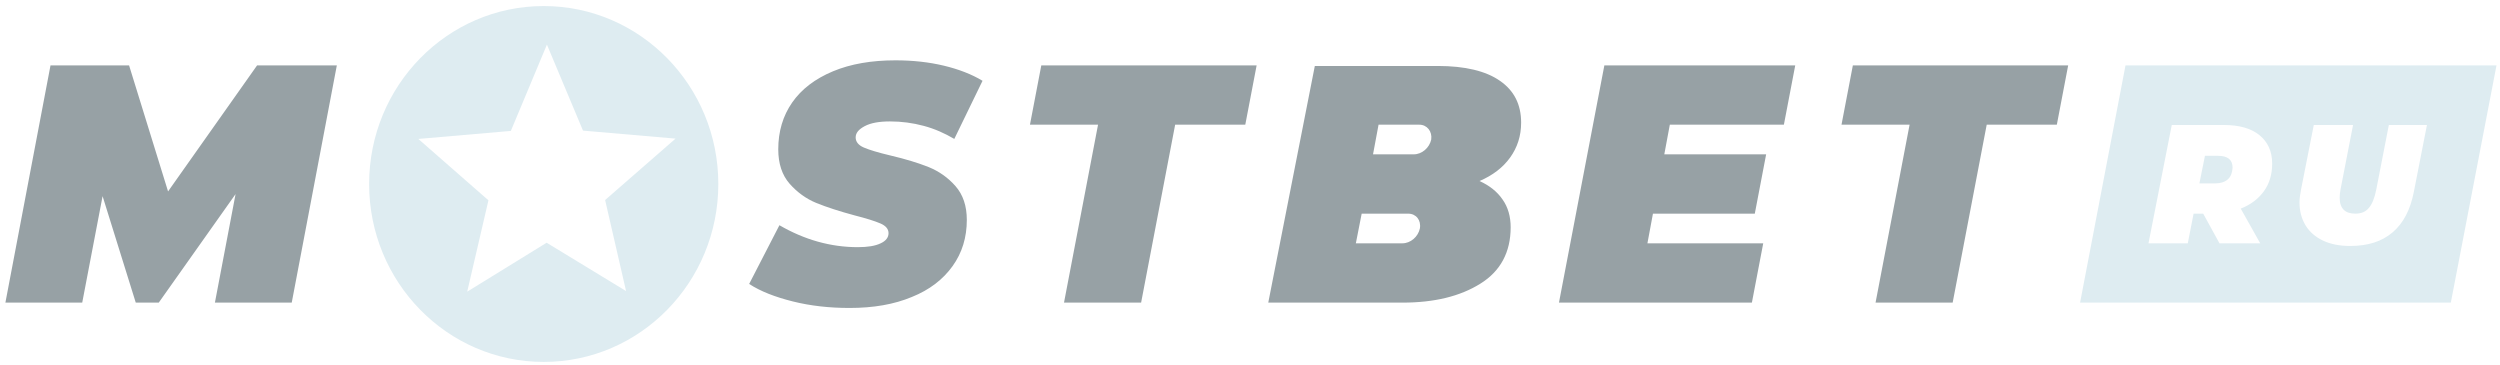
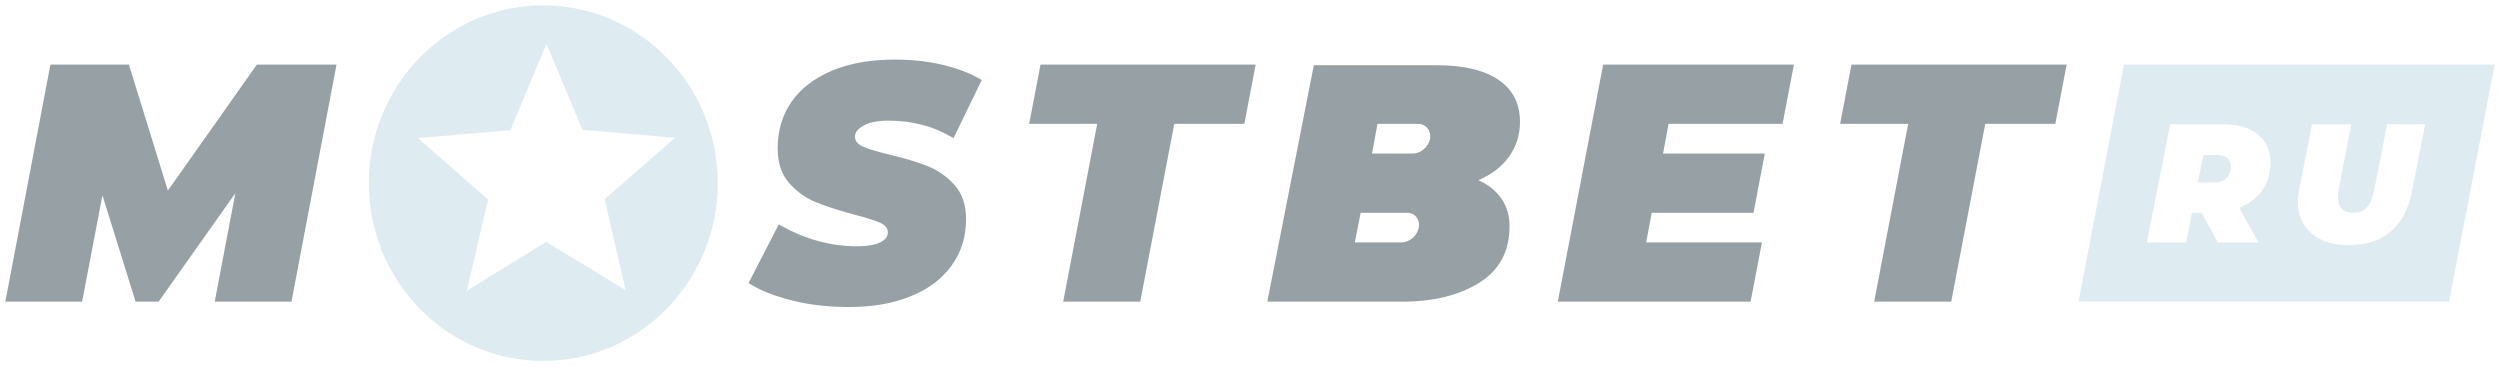
- <svg xmlns="http://www.w3.org/2000/svg" width="281" height="41" viewBox="0 0 281 41" fill="none">
+ <svg xmlns="http://www.w3.org/2000/svg" viewBox="0.007 0.08 281.2 41.2" fill="none">
  <path fill-rule="evenodd" clip-rule="evenodd" d="M231.188 14.015H223.306L219.479 34.015H210.812L214.638 14.015H206.985L208.261 7.348H232.463L231.188 14.015ZM187.688 14.015L187.067 17.348H198.514L197.239 24.015H185.791L185.17 27.348H198.187L196.912 34.015H175.227L180.33 7.348H201.785L200.509 14.015H187.688ZM166.298 20.348C167.41 20.848 168.294 21.548 168.882 22.415C169.503 23.281 169.798 24.348 169.798 25.548C169.798 28.348 168.653 30.481 166.397 31.881C164.107 33.315 161.196 34.015 157.631 34.015H142.553L147.786 7.415H161.621C164.663 7.415 167.018 7.981 168.588 9.081C170.19 10.181 170.975 11.748 170.975 13.781C170.975 15.281 170.55 16.581 169.733 17.715C168.915 18.848 167.77 19.715 166.298 20.348ZM152.398 27.348H157.631C158.547 27.348 159.397 26.615 159.594 25.681C159.757 24.748 159.168 24.015 158.285 24.015H153.052L152.398 27.348ZM159.528 14.015H154.949L154.328 17.348H158.907C159.823 17.348 160.673 16.615 160.869 15.681C161 14.781 160.411 14.015 159.528 14.015ZM132.087 14.015L128.261 34.015H119.594L123.42 14.015H115.767L117.042 7.348H141.245L139.97 14.015H132.087ZM103.829 14.148C102.586 13.815 101.343 13.648 100.035 13.648C98.825 13.648 97.876 13.815 97.19 14.181C96.503 14.548 96.176 14.948 96.176 15.448C96.176 15.915 96.47 16.315 97.091 16.581C97.713 16.848 98.694 17.148 100.101 17.481C101.801 17.881 103.208 18.315 104.385 18.781C105.53 19.248 106.544 19.948 107.394 20.915C108.244 21.881 108.67 23.148 108.67 24.715C108.67 26.681 108.146 28.415 107.067 29.915C105.988 31.415 104.483 32.581 102.488 33.381C100.493 34.215 98.171 34.615 95.489 34.615C93.232 34.615 91.106 34.381 89.111 33.881C87.116 33.381 85.481 32.748 84.205 31.915L87.607 25.315C90.419 26.948 93.363 27.781 96.405 27.781C97.517 27.781 98.367 27.648 98.988 27.348C99.577 27.081 99.872 26.681 99.872 26.215C99.872 25.748 99.577 25.381 98.956 25.115C98.334 24.848 97.386 24.548 96.078 24.215C94.344 23.748 92.905 23.281 91.76 22.815C90.615 22.348 89.602 21.615 88.751 20.648C87.901 19.681 87.476 18.381 87.476 16.781C87.476 14.781 87.999 13.015 89.046 11.515C90.092 10.015 91.629 8.848 93.625 8.015C95.62 7.181 97.974 6.781 100.656 6.781C102.586 6.781 104.418 6.981 106.086 7.381C107.754 7.781 109.226 8.348 110.436 9.081L107.263 15.615C106.184 14.981 105.072 14.481 103.829 14.148ZM24.156 34.015L26.478 21.815L17.844 34.015H15.26L11.531 22.048L9.242 34.015H0.607L5.677 7.348H14.508L18.89 21.515L28.898 7.348H37.86L32.791 34.015H24.156Z" fill="#97A1A5" />
  <path d="M249.308 17.514C250.387 17.514 250.941 17.947 250.942 18.846C250.909 19.413 250.747 19.847 250.42 20.147C250.091 20.447 249.602 20.613 249.014 20.613H247.213L247.836 17.514H249.308Z" fill="#DEECF1" />
  <path fill-rule="evenodd" clip-rule="evenodd" d="M275.472 34.014H233.802L238.907 7.348H280.607L275.472 34.014ZM258.629 21.346C258.53 21.88 258.464 22.348 258.464 22.748C258.464 23.748 258.695 24.581 259.151 25.347C259.61 26.08 260.264 26.647 261.113 27.047C261.964 27.447 262.979 27.647 264.155 27.647C266.15 27.647 267.722 27.148 268.931 26.114C270.14 25.081 270.926 23.581 271.319 21.549L272.789 14.049H268.506L267.098 21.28C266.903 22.279 266.61 22.98 266.25 23.38C265.89 23.813 265.399 24.014 264.745 24.014C264.188 24.014 263.732 23.88 263.436 23.58C263.142 23.28 262.979 22.847 262.979 22.247C262.979 21.947 263.011 21.646 263.077 21.28L264.483 14.049H260.07L258.629 21.346ZM241.49 27.348H245.906L246.56 24.014H247.64L249.469 27.348H254.05L251.858 23.447C252.971 23.013 253.852 22.346 254.473 21.48C255.094 20.613 255.392 19.58 255.392 18.38C255.392 17.014 254.899 15.948 253.952 15.182C253.003 14.415 251.662 14.049 249.961 14.049H244.107L241.49 27.348Z" fill="#DEECF1" />
  <path fill-rule="evenodd" clip-rule="evenodd" d="M61.113 0.68C71.951 0.68 80.739 9.637 80.739 20.683C80.738 31.727 71.951 40.68 61.113 40.68C50.276 40.68 41.491 31.727 41.49 20.683C41.49 9.637 50.276 0.681 61.113 0.68ZM57.419 14.715L47.018 15.616L54.901 22.516L52.514 32.783L61.442 27.282L70.37 32.716L68.015 22.482L75.93 15.581L65.529 14.681L61.474 5.016L57.419 14.715Z" fill="#DEECF1" />
</svg>
